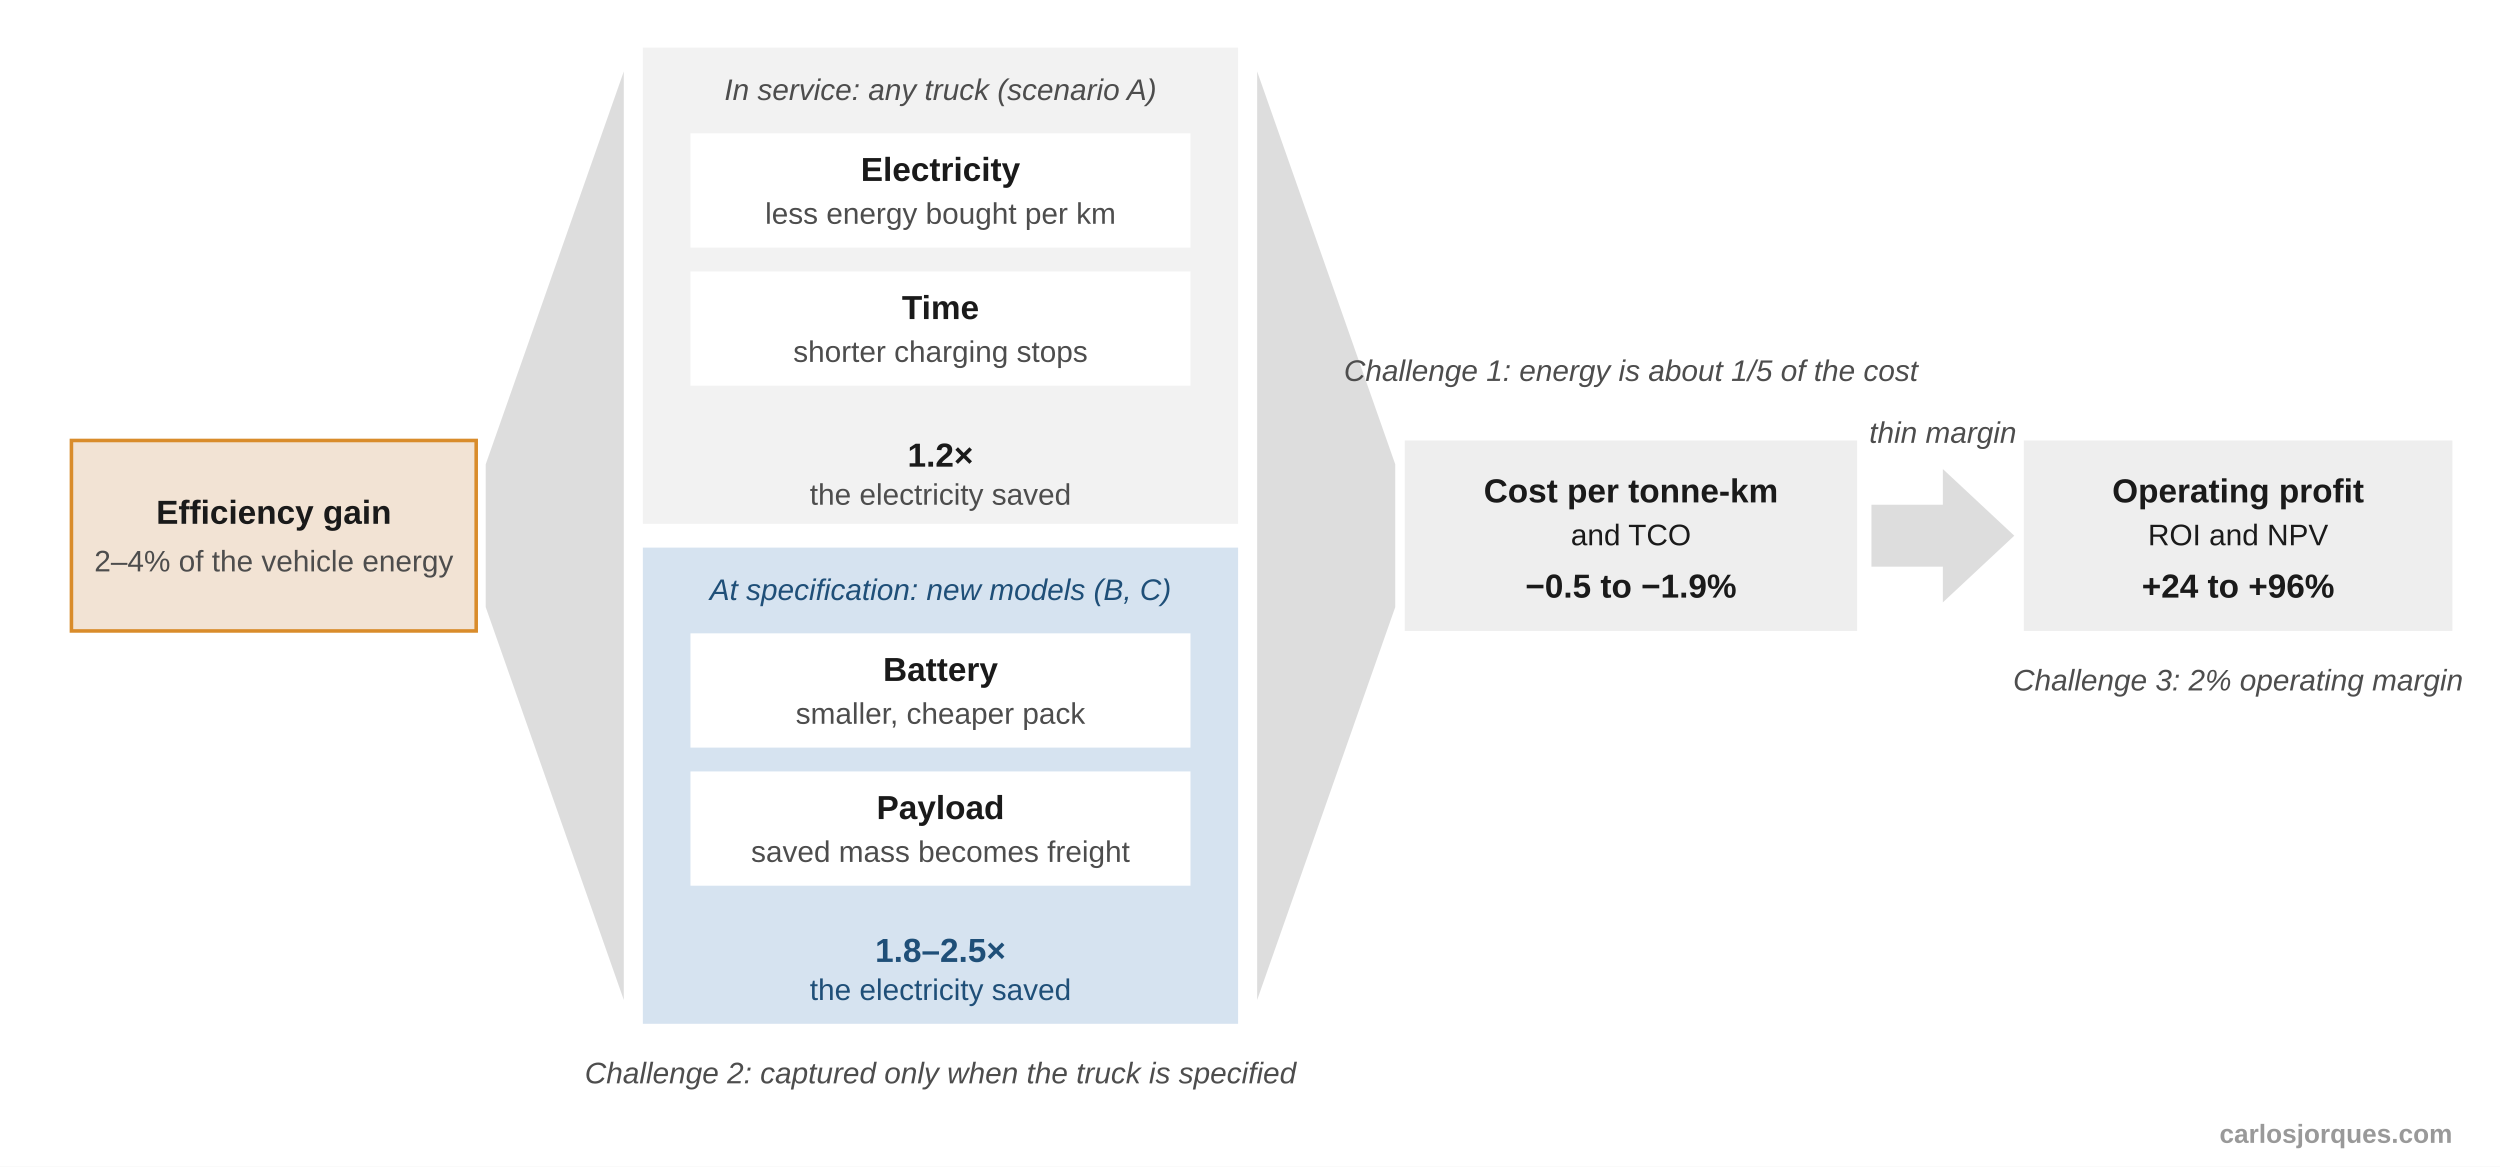
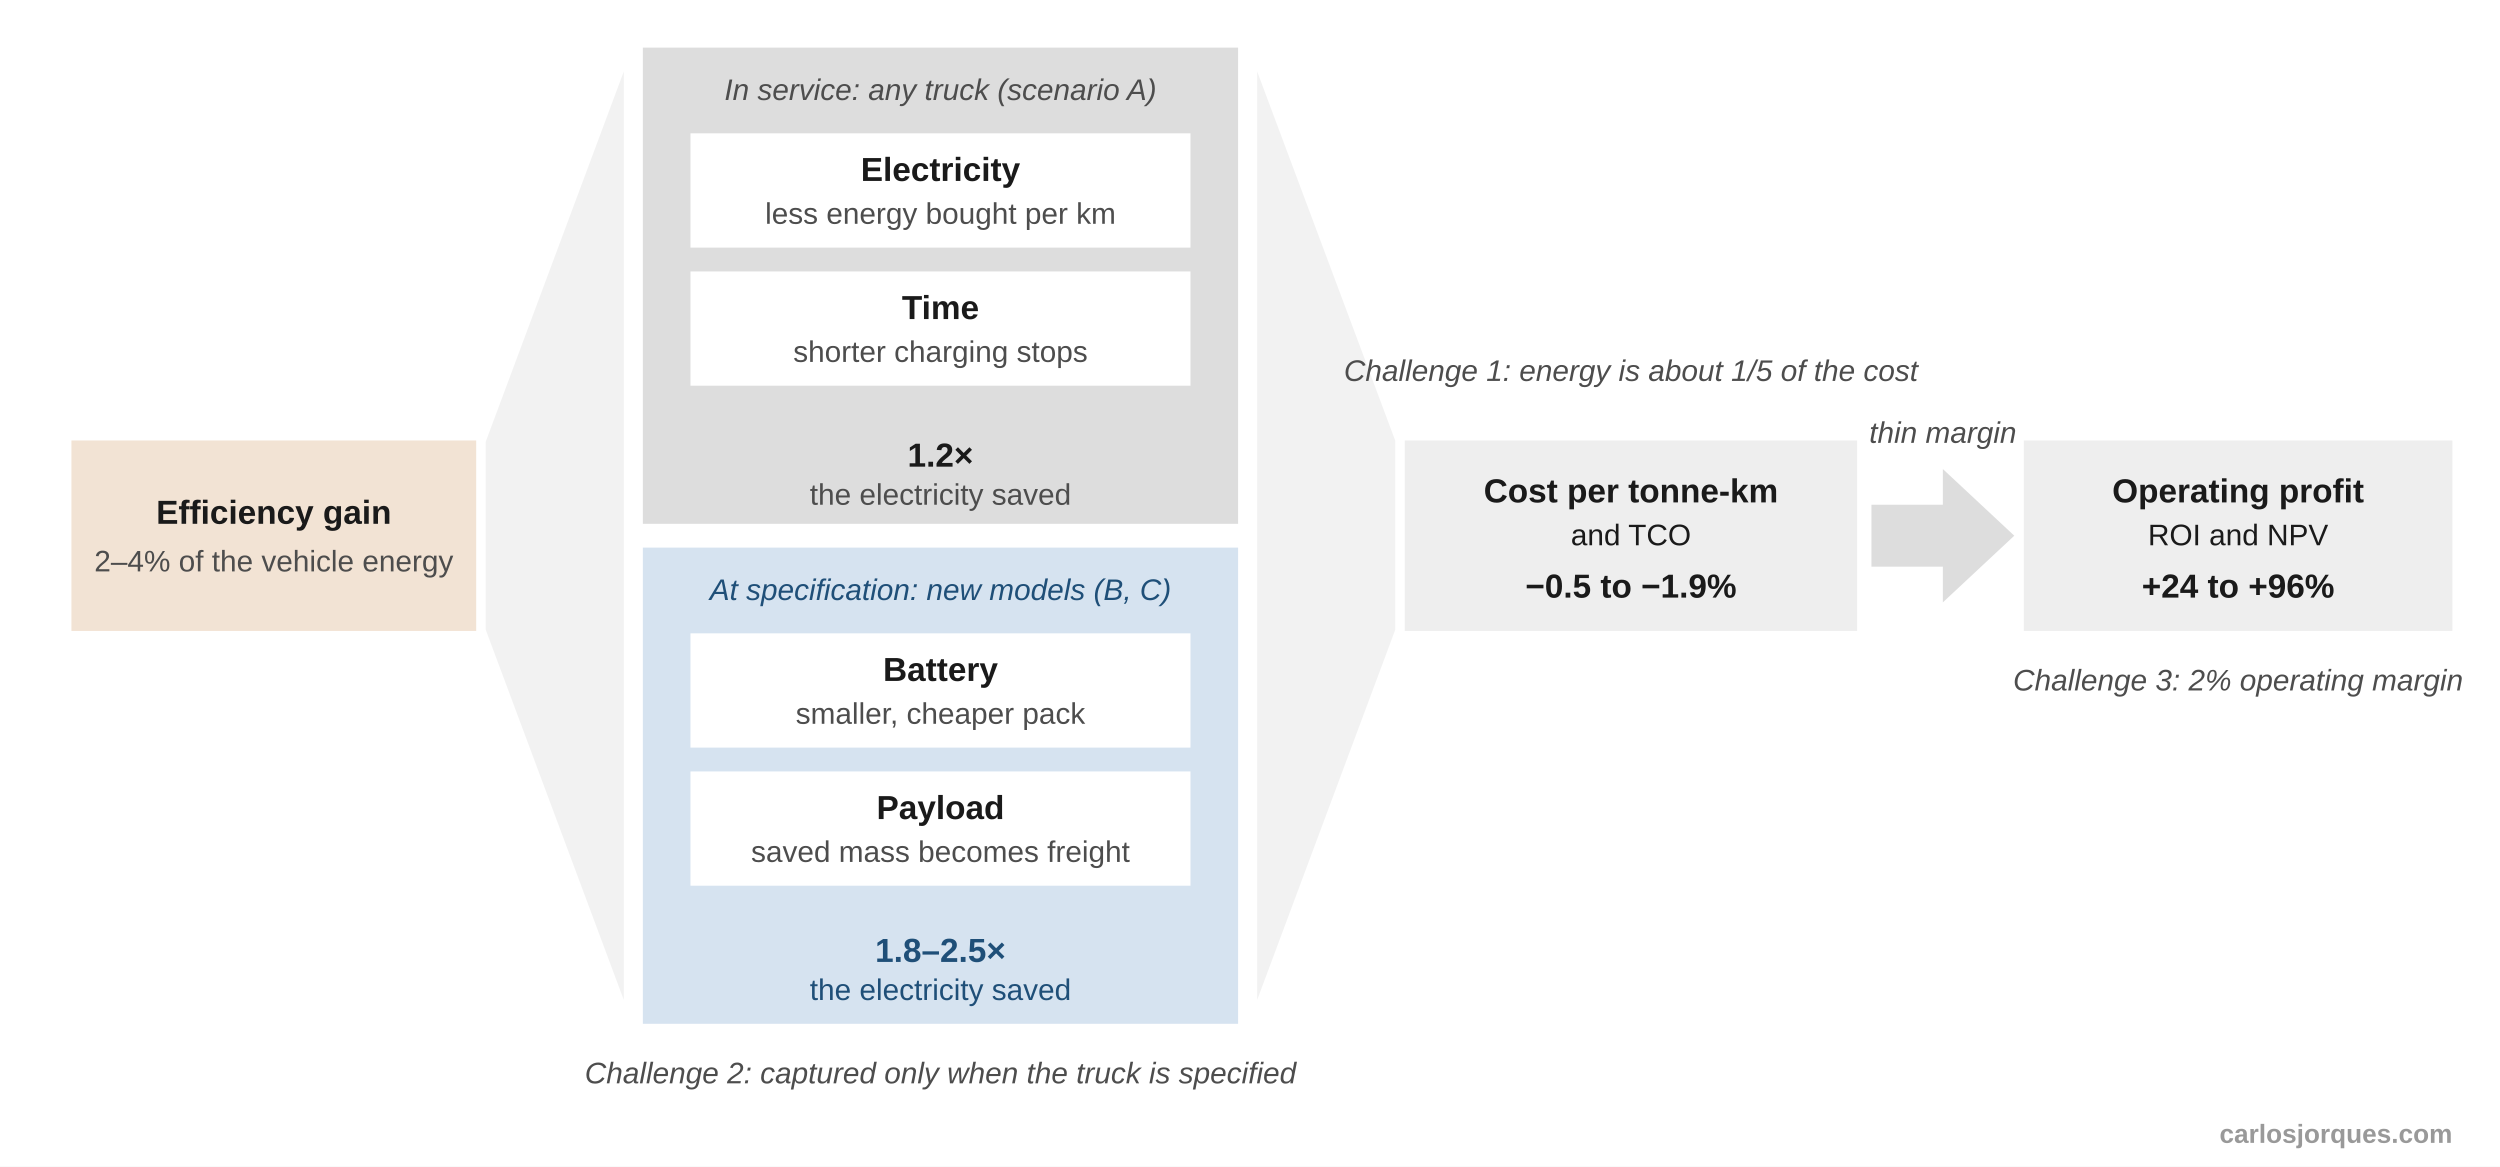
- <svg xmlns="http://www.w3.org/2000/svg" width="1050" height="490" viewBox="0 0 1050 490" font-family="Calibri, Arial, Helvetica, sans-serif">
-   <defs>
+ <svg xmlns="http://www.w3.org/2000/svg" width="1050" height="490" viewBox="0 0 1050 490" font-family="Calibri, Arial, Helvetica, sans-serif" version="1.1" id="svg135957">
+   <defs id="defs135869">
    <marker id="ak" viewBox="0 0 10 10" refX="9" refY="5" markerWidth="7" markerHeight="7" orient="auto">
-       <path d="M0,0 L10,5 L0,10 z" fill="#4d4d4d" />
+       <path d="M0,0 L10,5 L0,10 z" fill="#4d4d4d" id="path135863" />
    </marker>
    <marker id="ao" viewBox="0 0 10 10" refX="9" refY="5" markerWidth="7" markerHeight="7" orient="auto">
-       <path d="M0,0 L10,5 L0,10 z" fill="#d98c2b" />
+       <path d="M0,0 L10,5 L0,10 z" fill="#d98c2b" id="path135866" />
    </marker>
  </defs>
-   <rect width="1050" height="490" fill="#ffffff" />
-   <rect x="30" y="185" width="170" height="80" fill="#f2e3d4" stroke="#d98c2b" stroke-width="1.5" />
-   <text x="115" y="220" text-anchor="middle" font-size="14px" font-weight="bold" fill="#1a1a1a">Efficiency gain</text>
-   <text x="115" y="240" text-anchor="middle" font-size="12.5px" fill="#4d4d4d">2–4% of the vehicle energy</text>
-   <path d="M204,195 L262,30 L262,420 L204,255 Z" fill="#dddddd" />
-   <rect x="270" y="20" width="250" height="200" fill="#f2f2f2" />
-   <text x="395" y="42" text-anchor="middle" font-size="12.5px" font-style="italic" fill="#4d4d4d">In service: any truck (scenario A)</text>
-   <rect x="270" y="230" width="250" height="200" fill="#d6e3f0" />
-   <text x="395" y="252" text-anchor="middle" font-size="12.5px" font-style="italic" fill="#1f4f78">At specification: new models (B, C)</text>
-   <g fill="#ffffff">
-     <rect x="290" y="56" width="210" height="48" />
-     <rect x="290" y="114" width="210" height="48" />
-     <rect x="290" y="266" width="210" height="48" />
-     <rect x="290" y="324" width="210" height="48" />
+   <rect width="1050" height="490" fill="#ffffff" id="rect135871" />
+   <rect x="30" y="185" width="170" height="80" fill="#f2e3d4" stroke="#d98c2b" stroke-width="1.5" id="rect135873" style="stroke:none" />
+   <text x="115" y="220" text-anchor="middle" font-size="14px" font-weight="bold" fill="#1a1a1a" id="text135875">Efficiency gain</text>
+   <text x="115" y="240" text-anchor="middle" font-size="12.5px" fill="#4d4d4d" id="text135877">2–4% of the vehicle energy</text>
+   <path d="M 204,185.528 262,30 V 420 L 204,264.472 Z" fill="#dddddd" id="path135879" style="fill:#f2f2f2;fill-opacity:1" />
+   <rect x="270" y="20" width="250" height="200" fill="#f2f2f2" id="rect135881" style="fill:#dddddd;fill-opacity:1" />
+   <text x="395" y="42" text-anchor="middle" font-size="12.5px" font-style="italic" fill="#4d4d4d" id="text135883">In service: any truck (scenario A)</text>
+   <rect x="270" y="230" width="250" height="200" fill="#d6e3f0" id="rect135885" />
+   <text x="395" y="252" text-anchor="middle" font-size="12.5px" font-style="italic" fill="#1f4f78" id="text135887">At specification: new models (B, C)</text>
+   <g fill="#ffffff" id="g135897">
+     <rect x="290" y="56" width="210" height="48" id="rect135889" />
+     <rect x="290" y="114" width="210" height="48" id="rect135891" />
+     <rect x="290" y="266" width="210" height="48" id="rect135893" />
+     <rect x="290" y="324" width="210" height="48" id="rect135895" />
  </g>
-   <g text-anchor="middle" fill="#1a1a1a">
-     <text x="395" y="76" font-size="14px" font-weight="bold">Electricity</text>
-     <text x="395" y="94" font-size="12.5px" fill="#4d4d4d">less energy bought per km</text>
-     <text x="395" y="134" font-size="14px" font-weight="bold">Time</text>
-     <text x="395" y="152" font-size="12.5px" fill="#4d4d4d">shorter charging stops</text>
-     <text x="395" y="286" font-size="14px" font-weight="bold">Battery</text>
-     <text x="395" y="304" font-size="12.5px" fill="#4d4d4d">smaller, cheaper pack</text>
-     <text x="395" y="344" font-size="14px" font-weight="bold">Payload</text>
-     <text x="395" y="362" font-size="12.5px" fill="#4d4d4d">saved mass becomes freight</text>
-     <text x="395" y="196" font-size="14px" font-weight="bold">1.2×</text>
-     <text x="395" y="212" font-size="12.5px" fill="#4d4d4d">the electricity saved</text>
-     <text x="395" y="404" font-size="14px" font-weight="bold" fill="#1f4f78">1.8–2.5×</text>
-     <text x="395" y="420" font-size="12.5px" fill="#1f4f78">the electricity saved</text>
+   <g text-anchor="middle" fill="#1a1a1a" id="g135923">
+     <text x="395" y="76" font-size="14px" font-weight="bold" id="text135899">Electricity</text>
+     <text x="395" y="94" font-size="12.5px" fill="#4d4d4d" id="text135901">less energy bought per km</text>
+     <text x="395" y="134" font-size="14px" font-weight="bold" id="text135903">Time</text>
+     <text x="395" y="152" font-size="12.5px" fill="#4d4d4d" id="text135905">shorter charging stops</text>
+     <text x="395" y="286" font-size="14px" font-weight="bold" id="text135907">Battery</text>
+     <text x="395" y="304" font-size="12.5px" fill="#4d4d4d" id="text135909">smaller, cheaper pack</text>
+     <text x="395" y="344" font-size="14px" font-weight="bold" id="text135911">Payload</text>
+     <text x="395" y="362" font-size="12.5px" fill="#4d4d4d" id="text135913">saved mass becomes freight</text>
+     <text x="395" y="196" font-size="14px" font-weight="bold" id="text135915">1.2×</text>
+     <text x="395" y="212" font-size="12.5px" fill="#4d4d4d" id="text135917">the electricity saved</text>
+     <text x="395" y="404" font-size="14px" font-weight="bold" fill="#1f4f78" id="text135919">1.8–2.5×</text>
+     <text x="395" y="420" font-size="12.5px" fill="#1f4f78" id="text135921">the electricity saved</text>
  </g>
-   <path d="M528,30 L586,195 L586,255 L528,420 Z" fill="#dddddd" />
-   <rect x="590" y="185" width="190" height="80" fill="#eeeeee" />
-   <text x="685" y="211" text-anchor="middle" font-size="14px" font-weight="bold" fill="#1a1a1a">Cost per tonne-km</text>
-   <text x="685" y="229" text-anchor="middle" font-size="12.5px" fill="#1a1a1a">and TCO</text>
-   <text x="685" y="251" text-anchor="middle" font-size="14px" font-weight="bold" fill="#1a1a1a">−0.5 to −1.9%</text>
-   <path d="M786,212 L816,212 L816,197 L846,225 L816,253 L816,238 L786,238 Z" fill="#dddddd" />
-   <text x="816" y="186" text-anchor="middle" font-size="12.5px" font-style="italic" fill="#4d4d4d">thin margin</text>
-   <rect x="850" y="185" width="180" height="80" fill="#eeeeee" />
-   <text x="940" y="211" text-anchor="middle" font-size="14px" font-weight="bold" fill="#1a1a1a">Operating profit</text>
-   <text x="940" y="229" text-anchor="middle" font-size="12.5px" fill="#1a1a1a">ROI and NPV</text>
-   <text x="940" y="251" text-anchor="middle" font-size="14px" font-weight="bold" fill="#1a1a1a">+24 to +96%</text>
-   <g font-size="12.5px" font-style="italic" fill="#4d4d4d" text-anchor="middle">
-     <text x="685" y="160">Challenge 1: energy is about 1/5 of the cost</text>
-     <text x="395" y="455">Challenge 2: captured only when the truck is specified</text>
-     <text x="940" y="290">Challenge 3: 2% operating margin</text>
+   <path d="m 528,30 58,155.062 v 79.444 L 528,420 Z" fill="#dddddd" id="path135925" style="fill:#f2f2f2;fill-opacity:1" />
+   <rect x="590" y="185" width="190" height="80" fill="#eeeeee" id="rect135927" />
+   <text x="685" y="211" text-anchor="middle" font-size="14px" font-weight="bold" fill="#1a1a1a" id="text135929">Cost per tonne-km</text>
+   <text x="685" y="229" text-anchor="middle" font-size="12.5px" fill="#1a1a1a" id="text135931">and TCO</text>
+   <text x="685" y="251" text-anchor="middle" font-size="14px" font-weight="bold" fill="#1a1a1a" id="text135933">−0.5 to −1.9%</text>
+   <path d="M786,212 L816,212 L816,197 L846,225 L816,253 L816,238 L786,238 Z" fill="#dddddd" id="path135935" />
+   <text x="816" y="186" text-anchor="middle" font-size="12.5px" font-style="italic" fill="#4d4d4d" id="text135937">thin margin</text>
+   <rect x="850" y="185" width="180" height="80" fill="#eeeeee" id="rect135939" />
+   <text x="940" y="211" text-anchor="middle" font-size="14px" font-weight="bold" fill="#1a1a1a" id="text135941">Operating profit</text>
+   <text x="940" y="229" text-anchor="middle" font-size="12.5px" fill="#1a1a1a" id="text135943">ROI and NPV</text>
+   <text x="940" y="251" text-anchor="middle" font-size="14px" font-weight="bold" fill="#1a1a1a" id="text135945">+24 to +96%</text>
+   <g font-size="12.5px" font-style="italic" fill="#4d4d4d" text-anchor="middle" id="g135953">
+     <text x="685" y="160" id="text135947">Challenge 1: energy is about 1/5 of the cost</text>
+     <text x="395" y="455" id="text135949">Challenge 2: captured only when the truck is specified</text>
+     <text x="940" y="290" id="text135951">Challenge 3: 2% operating margin</text>
  </g>
-   <text x="1030" y="480" text-anchor="end" font-size="11px" font-weight="bold" fill="#999999">carlosjorques.com</text>
+   <text x="1030" y="480" text-anchor="end" font-size="11px" font-weight="bold" fill="#999999" id="text135955">carlosjorques.com</text>
</svg>
